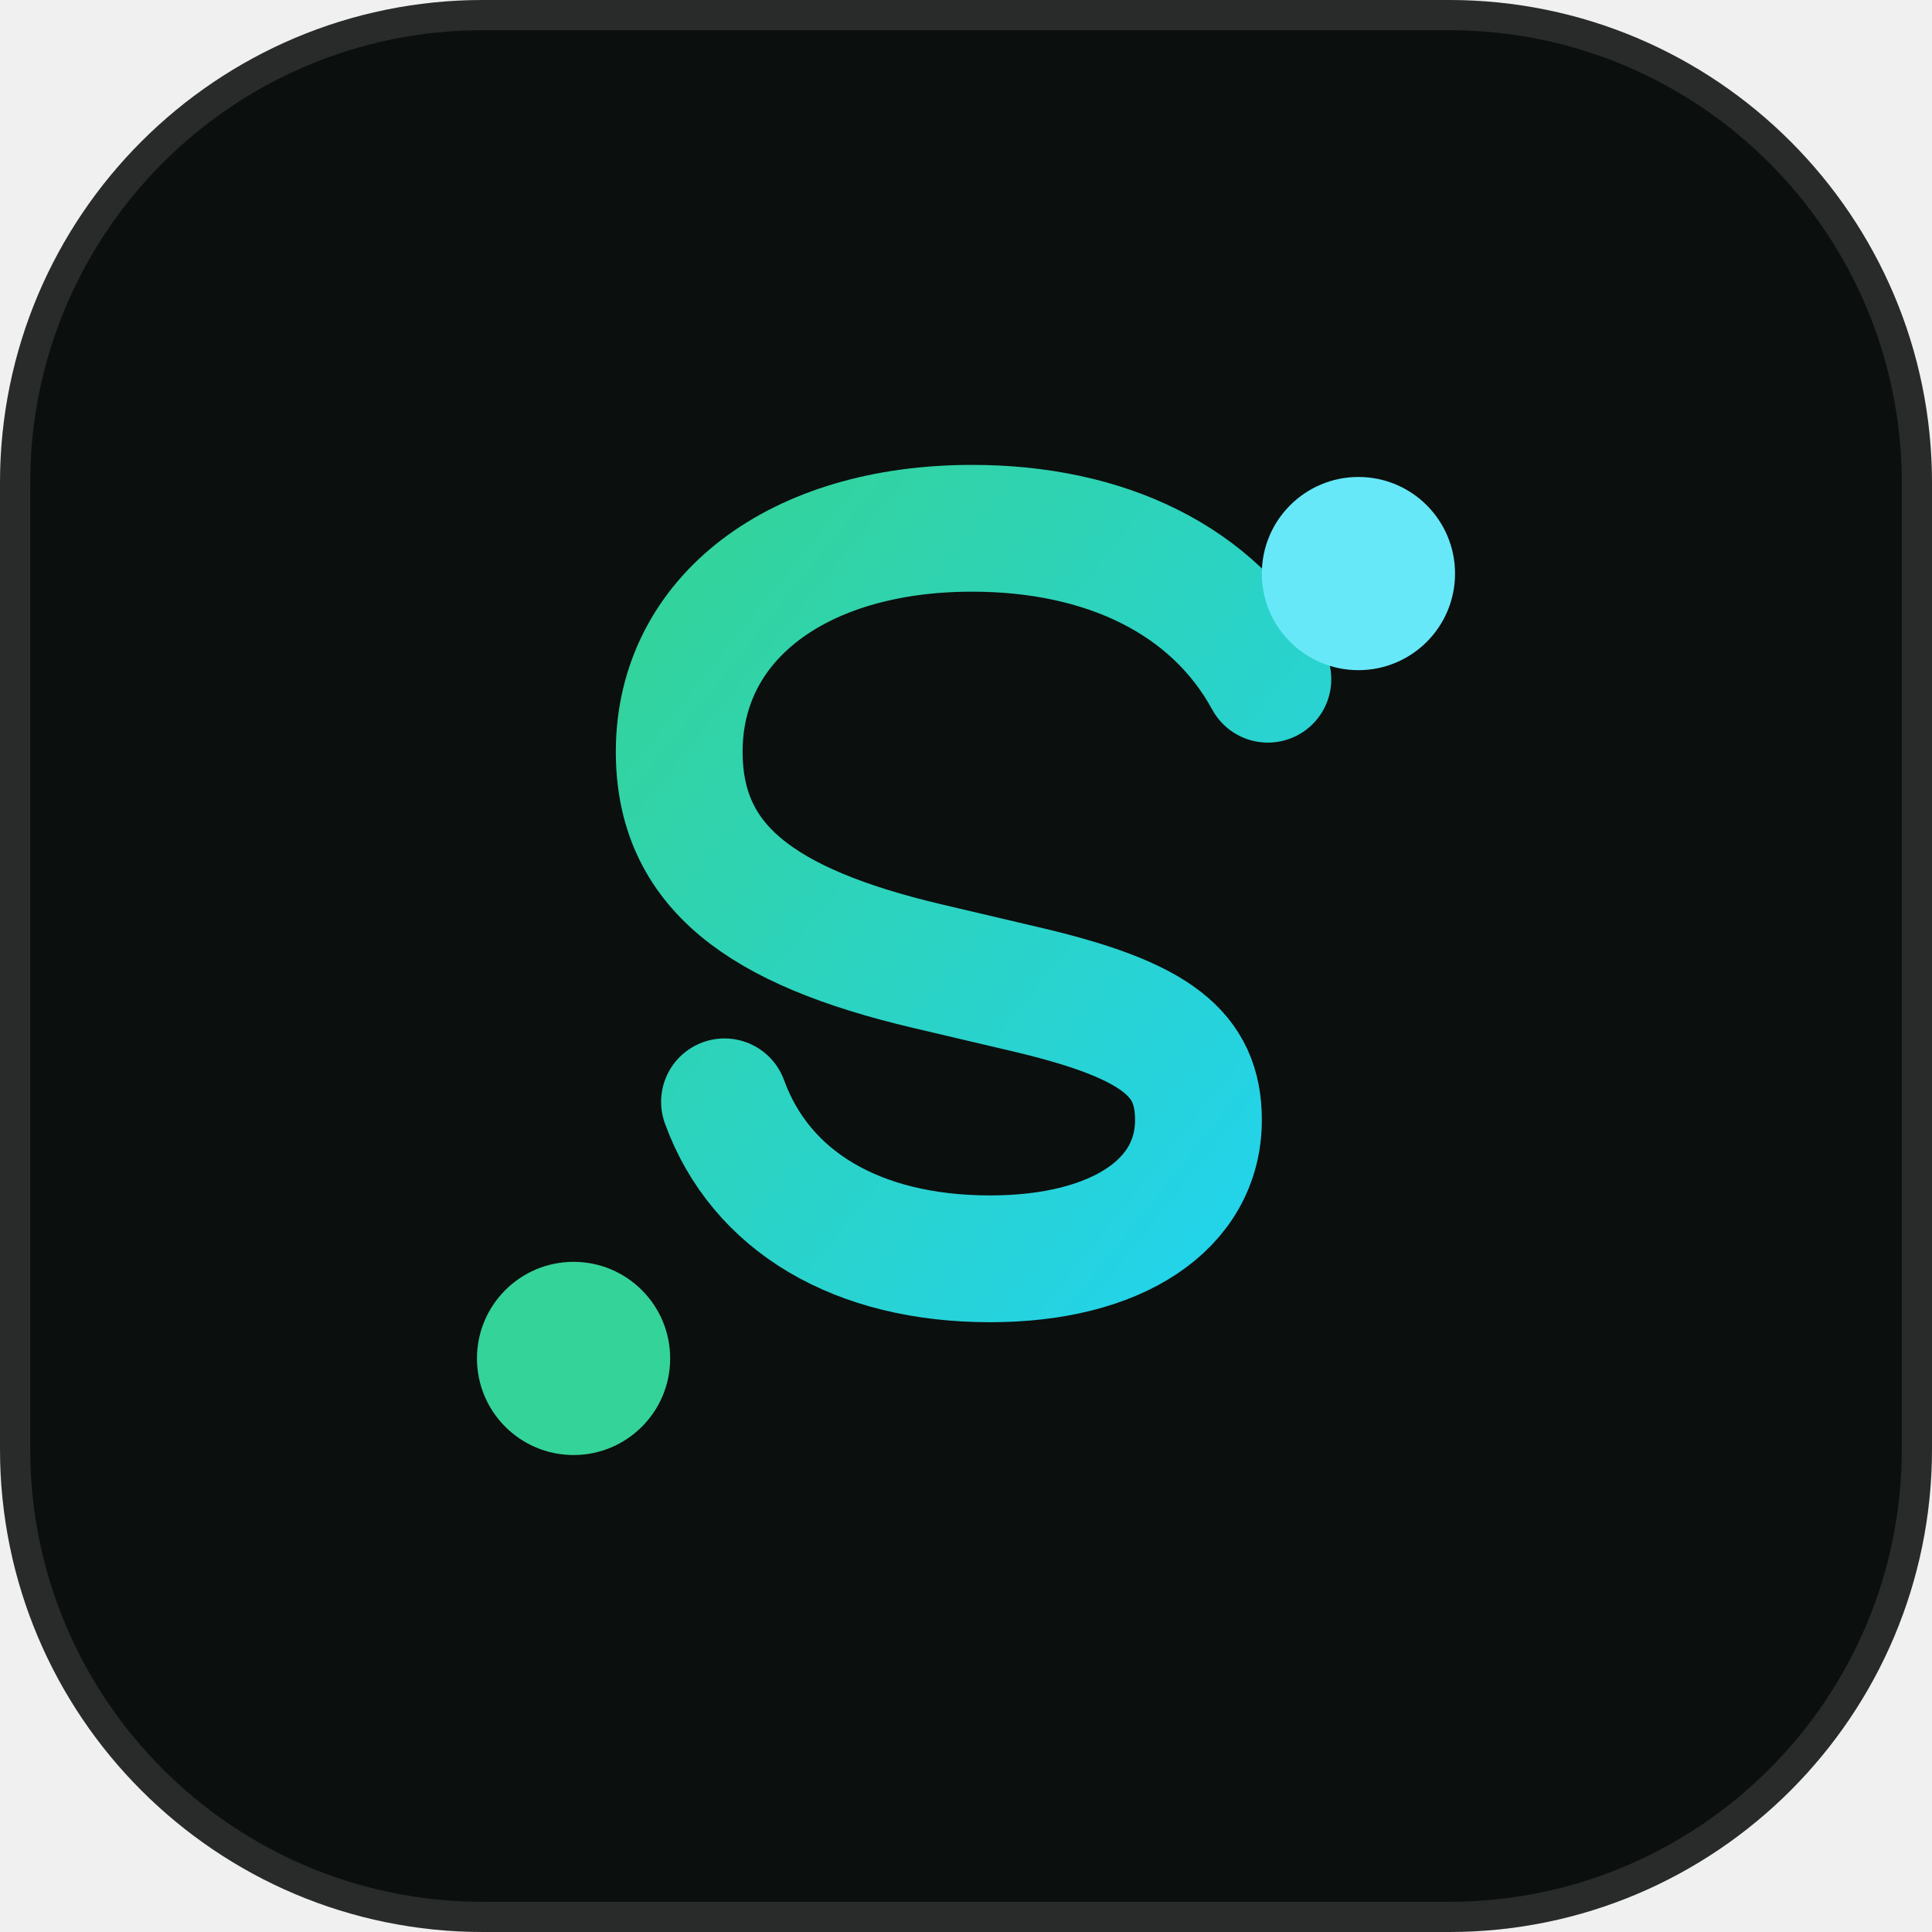
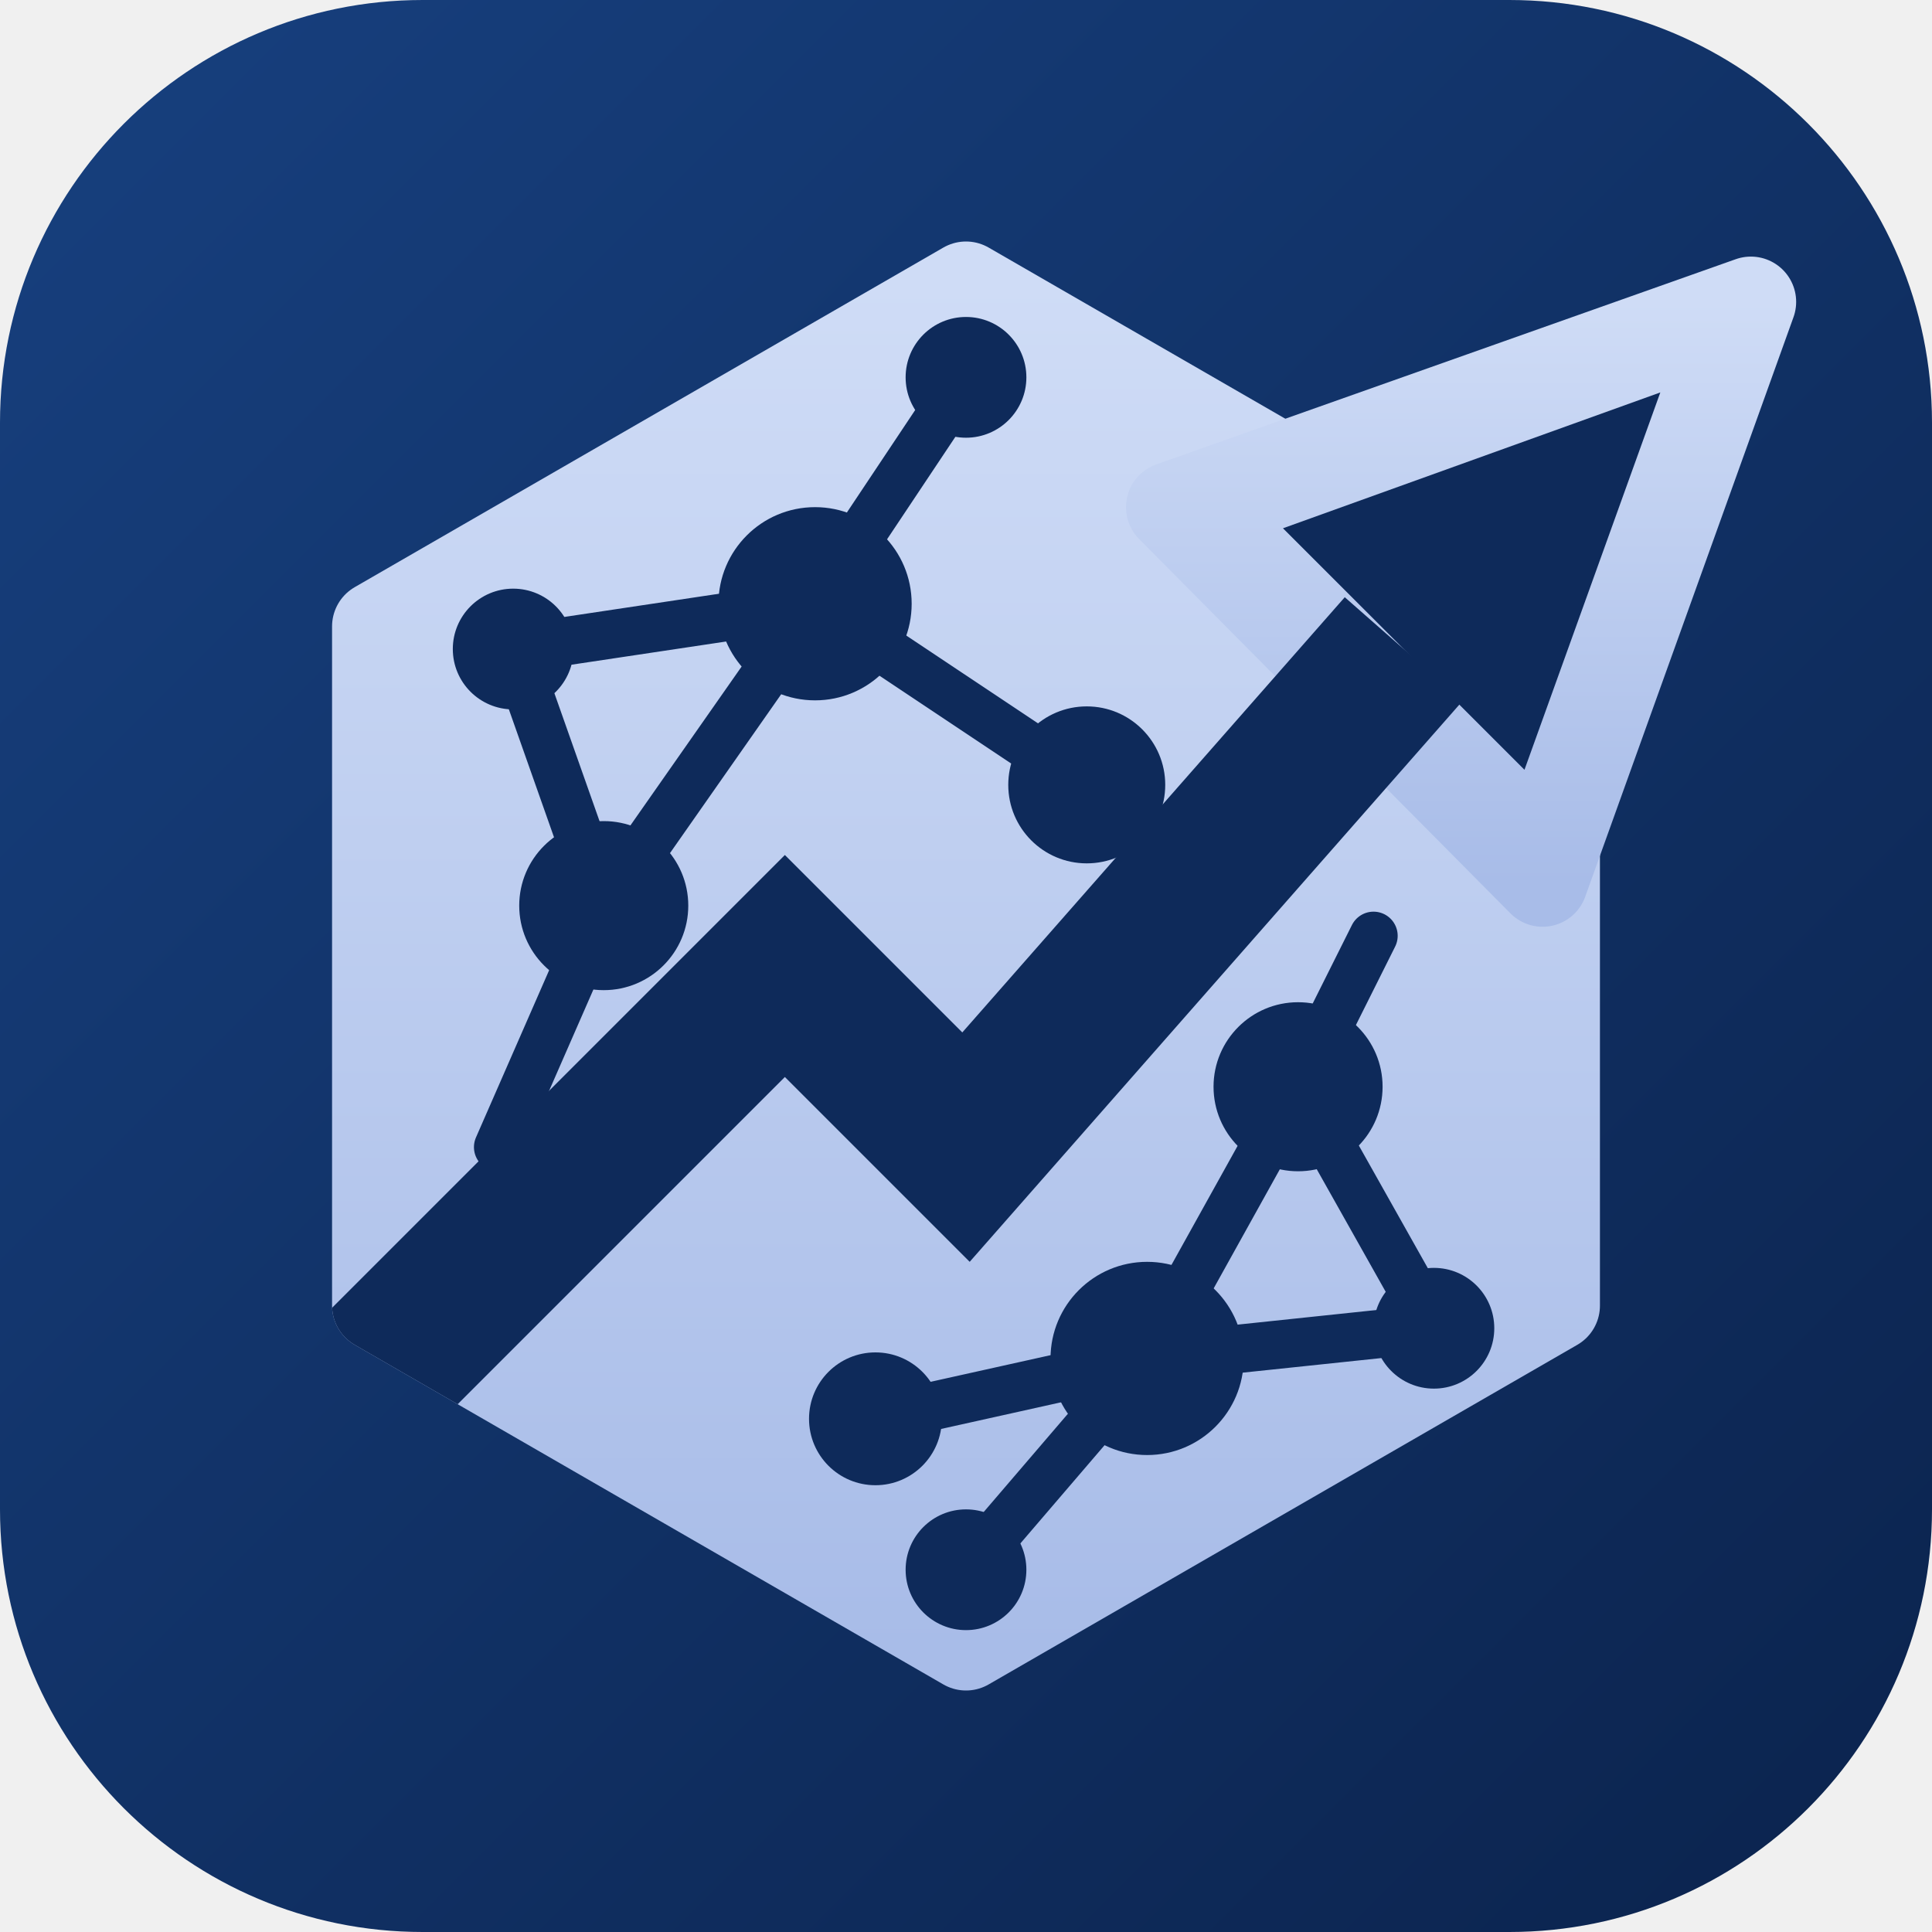
<svg xmlns="http://www.w3.org/2000/svg" viewBox="0 0 64 64">
  <defs>
-     <linearGradient id="g" x1="0" y1="0" x2="1" y2="1">
-       <stop offset="0" stop-color="#34d399" />
-       <stop offset="1" stop-color="#22d3ee" />
+     <linearGradient id="t" x1="0" y1="0" x2="1" y2="1">
+       <stop offset="0" stop-color="#17407f" />
+       <stop offset="1" stop-color="#0b234d" />
    </linearGradient>
+     <linearGradient id="h" x1="0" y1="0" x2="0" y2="1">
+       <stop offset="0" stop-color="#cfdcf6" />
+       <stop offset="1" stop-color="#a8bce8" />
+     </linearGradient>
+     <mask id="m">
+       <g fill="#fff" stroke="#fff" stroke-width="3" stroke-linejoin="round">
+         <path d="M32 9.5 51.5 20.75v22.5L32 54.5 12.5 43.25v-22.5Z" />
+         <path d="M58 10 38.8 16.8 51.1 29.2Z" />
+       </g>
+     </mask>
  </defs>
-   <rect width="64" height="64" rx="16" fill="#0b0f0e" />
-   <rect x="0.5" y="0.5" width="63" height="63" rx="15.5" fill="none" stroke="#ffffff" stroke-opacity="0.12" />
-   <path d="M42 22.5c-1.8-3.3-5.4-5-9.8-5-5.8 0-9.7 3-9.7 7.4 0 3.8 2.7 5.8 8.2 7.1l3.4.8c4.2 1 5.6 2.1 5.6 4.3 0 2.8-2.7 4.6-6.9 4.6-4.4 0-7.6-1.9-8.8-5.2" fill="none" stroke="url(#g)" stroke-width="4.2" stroke-linecap="round" />
-   <circle cx="45" cy="19" r="3.2" fill="#67e8f9" />
-   <circle cx="19" cy="45" r="3.2" fill="#34d399" />
+   <rect width="64" height="64" rx="14" fill="url(#t)" />
+   <g fill="url(#h)" stroke="url(#h)" stroke-width="3" stroke-linejoin="round">
+     <path d="M32 9.5 51.5 20.75v22.5L32 54.5 12.5 43.25v-22.5Z" />
+     <path d="M58 10 38.8 16.8 51.1 29.2Z" />
+   </g>
+   <g stroke="#0e2a5a" stroke-width="1.6" stroke-linecap="round" fill="none">
+     <path d="M17 21.5 27 20 32 12.5M27 20 20 30M17 21.5 20 30M27 20 36 26M20 30 16.5 38" />
+     <path d="M47.5 44 38 45 32 52M38 45 43 36 47.5 44M38 45 29 47M43 36 45.5 31" />
+   </g>
+   <g fill="#0e2a5a">
+     <circle cx="32" cy="12.5" r="2" />
+     <circle cx="17" cy="21.5" r="2" />
+     <circle cx="27" cy="20" r="3.2" />
+     <circle cx="20" cy="30" r="2.8" />
+     <circle cx="36" cy="26" r="2.6" />
+     <circle cx="43" cy="36" r="2.8" />
+     <circle cx="38" cy="45" r="3.2" />
+     <circle cx="47.5" cy="44" r="2" />
+     <circle cx="32" cy="52" r="2" />
+     <circle cx="29" cy="47" r="2.2" />
+   </g>
+   <path d="M5 53 26 32 32 38 46.5 21.5" fill="none" stroke="#0e2a5a" stroke-width="5.2" stroke-linejoin="miter" mask="url(#m)" />
+   <path d="M55 13 42.5 17.5 50.5 25.5Z" fill="#0e2a5a" />
</svg>
